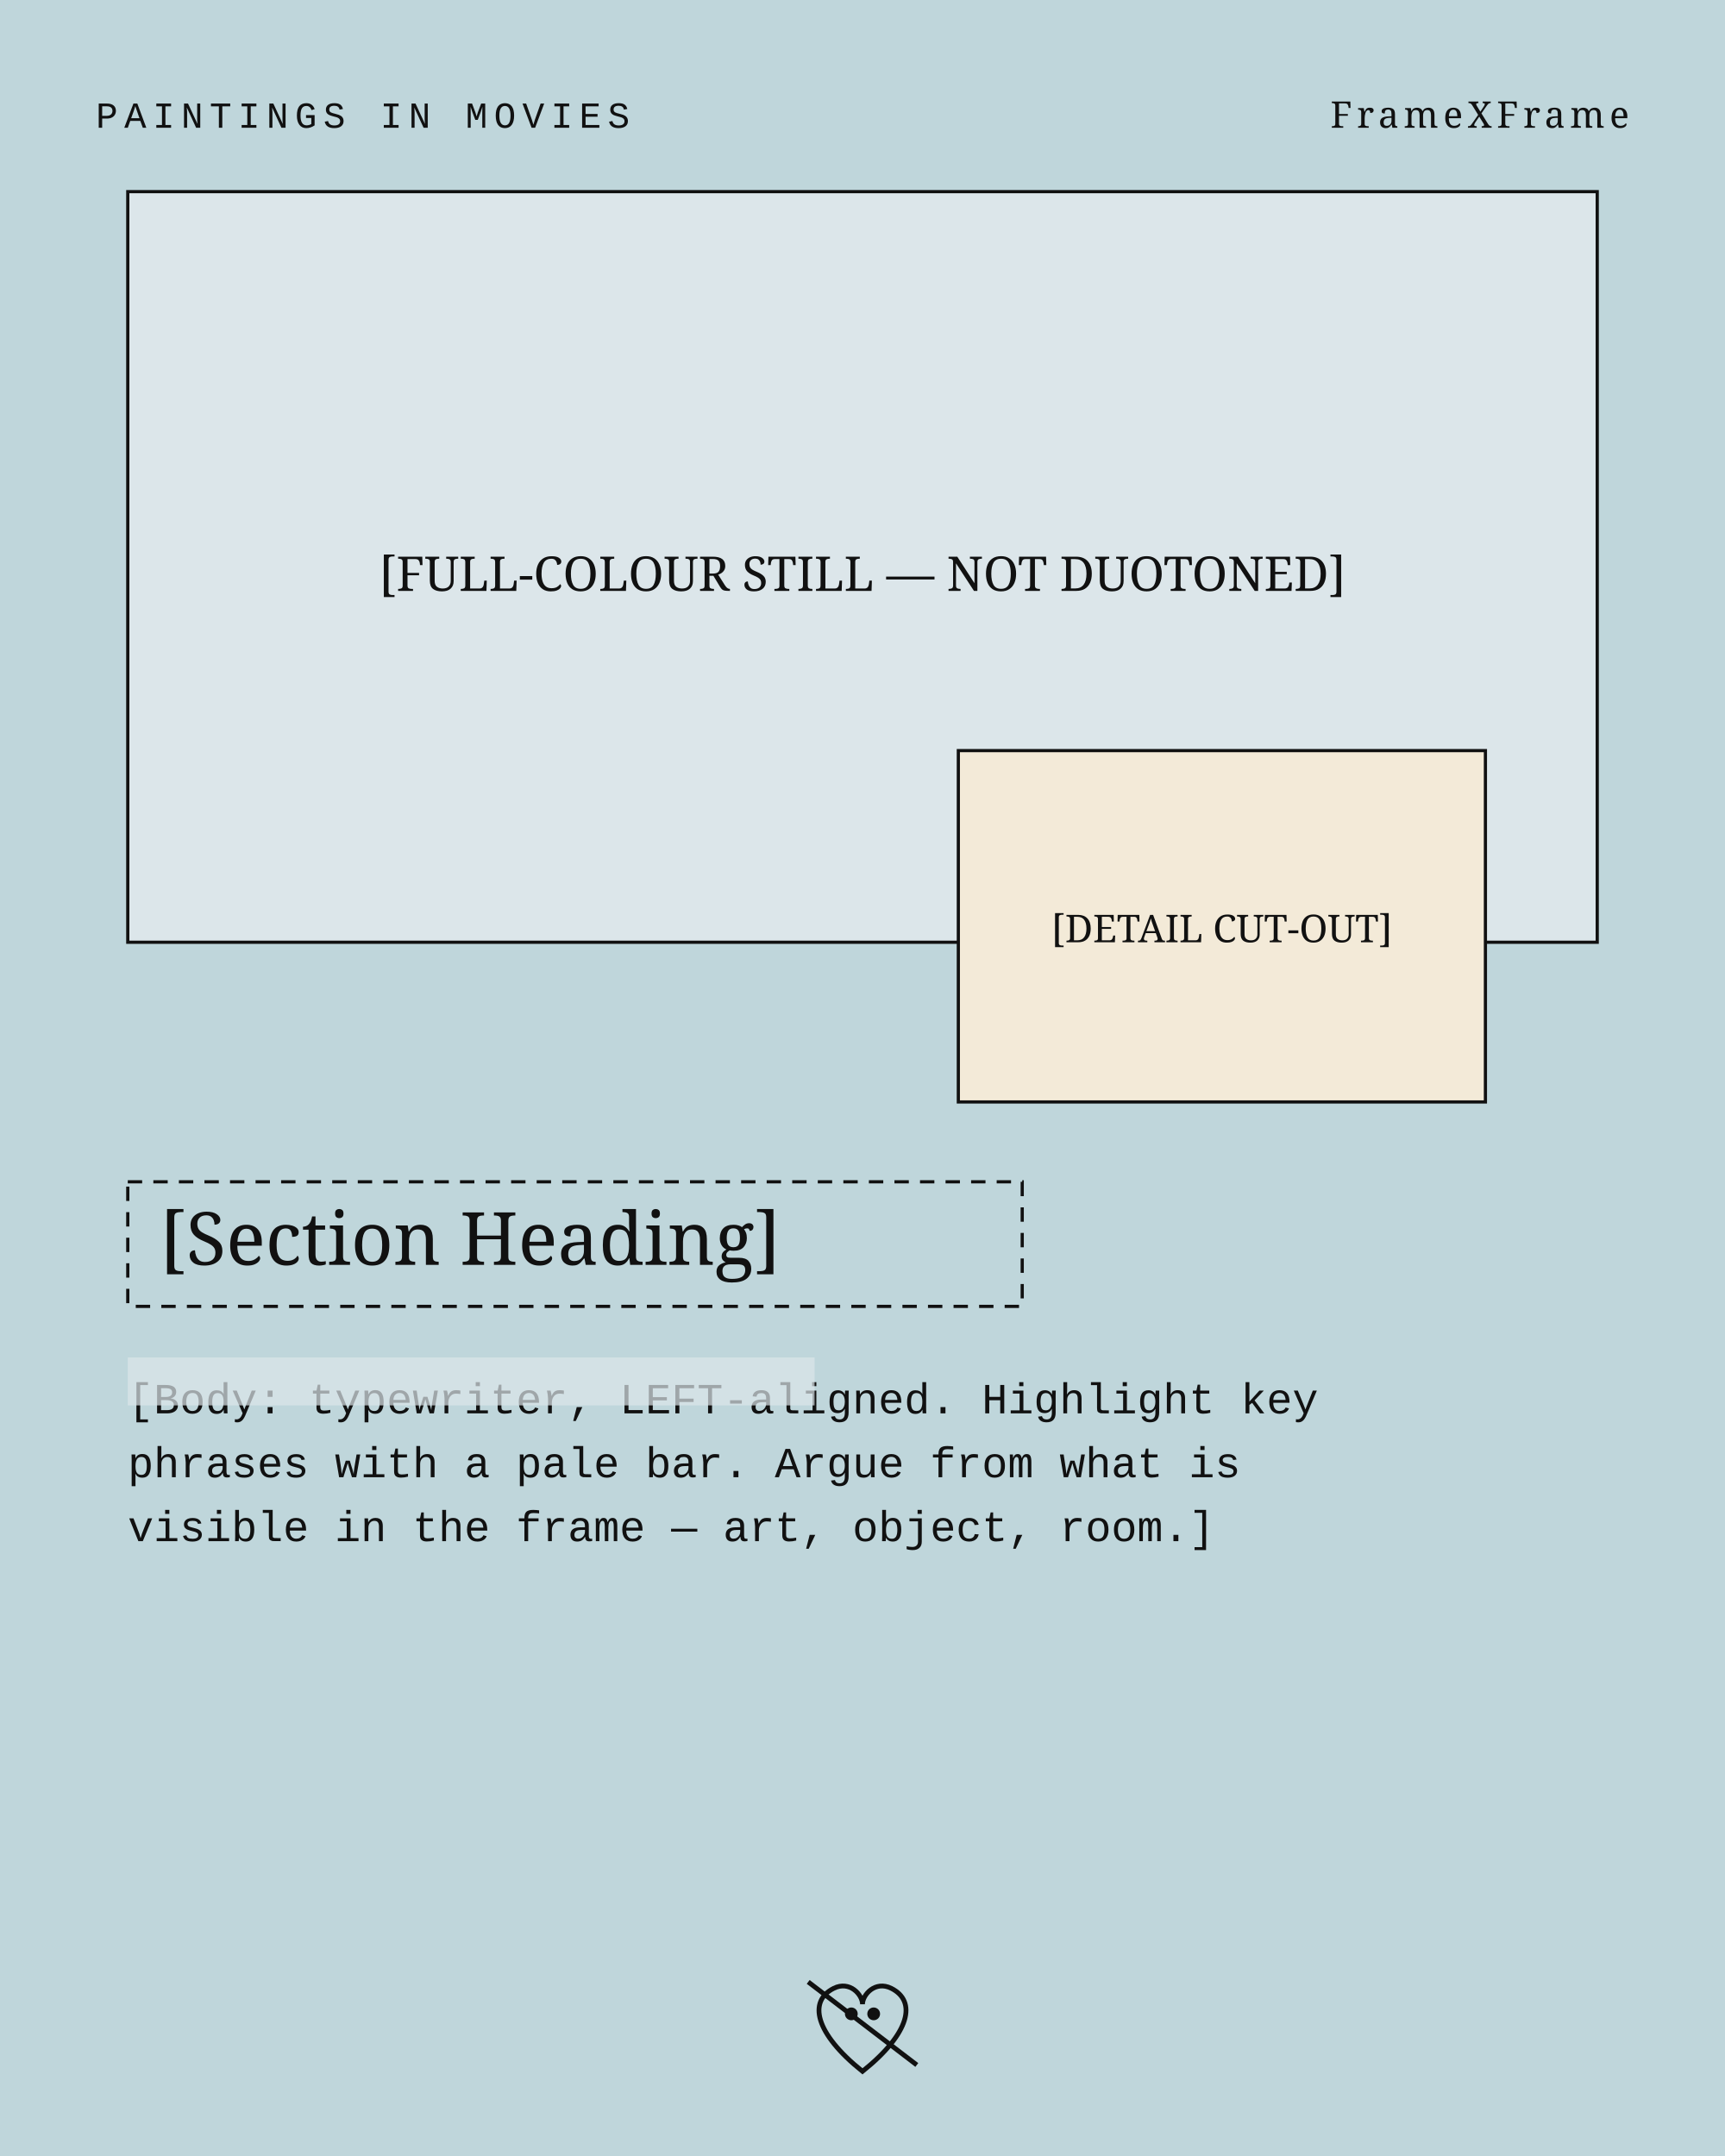
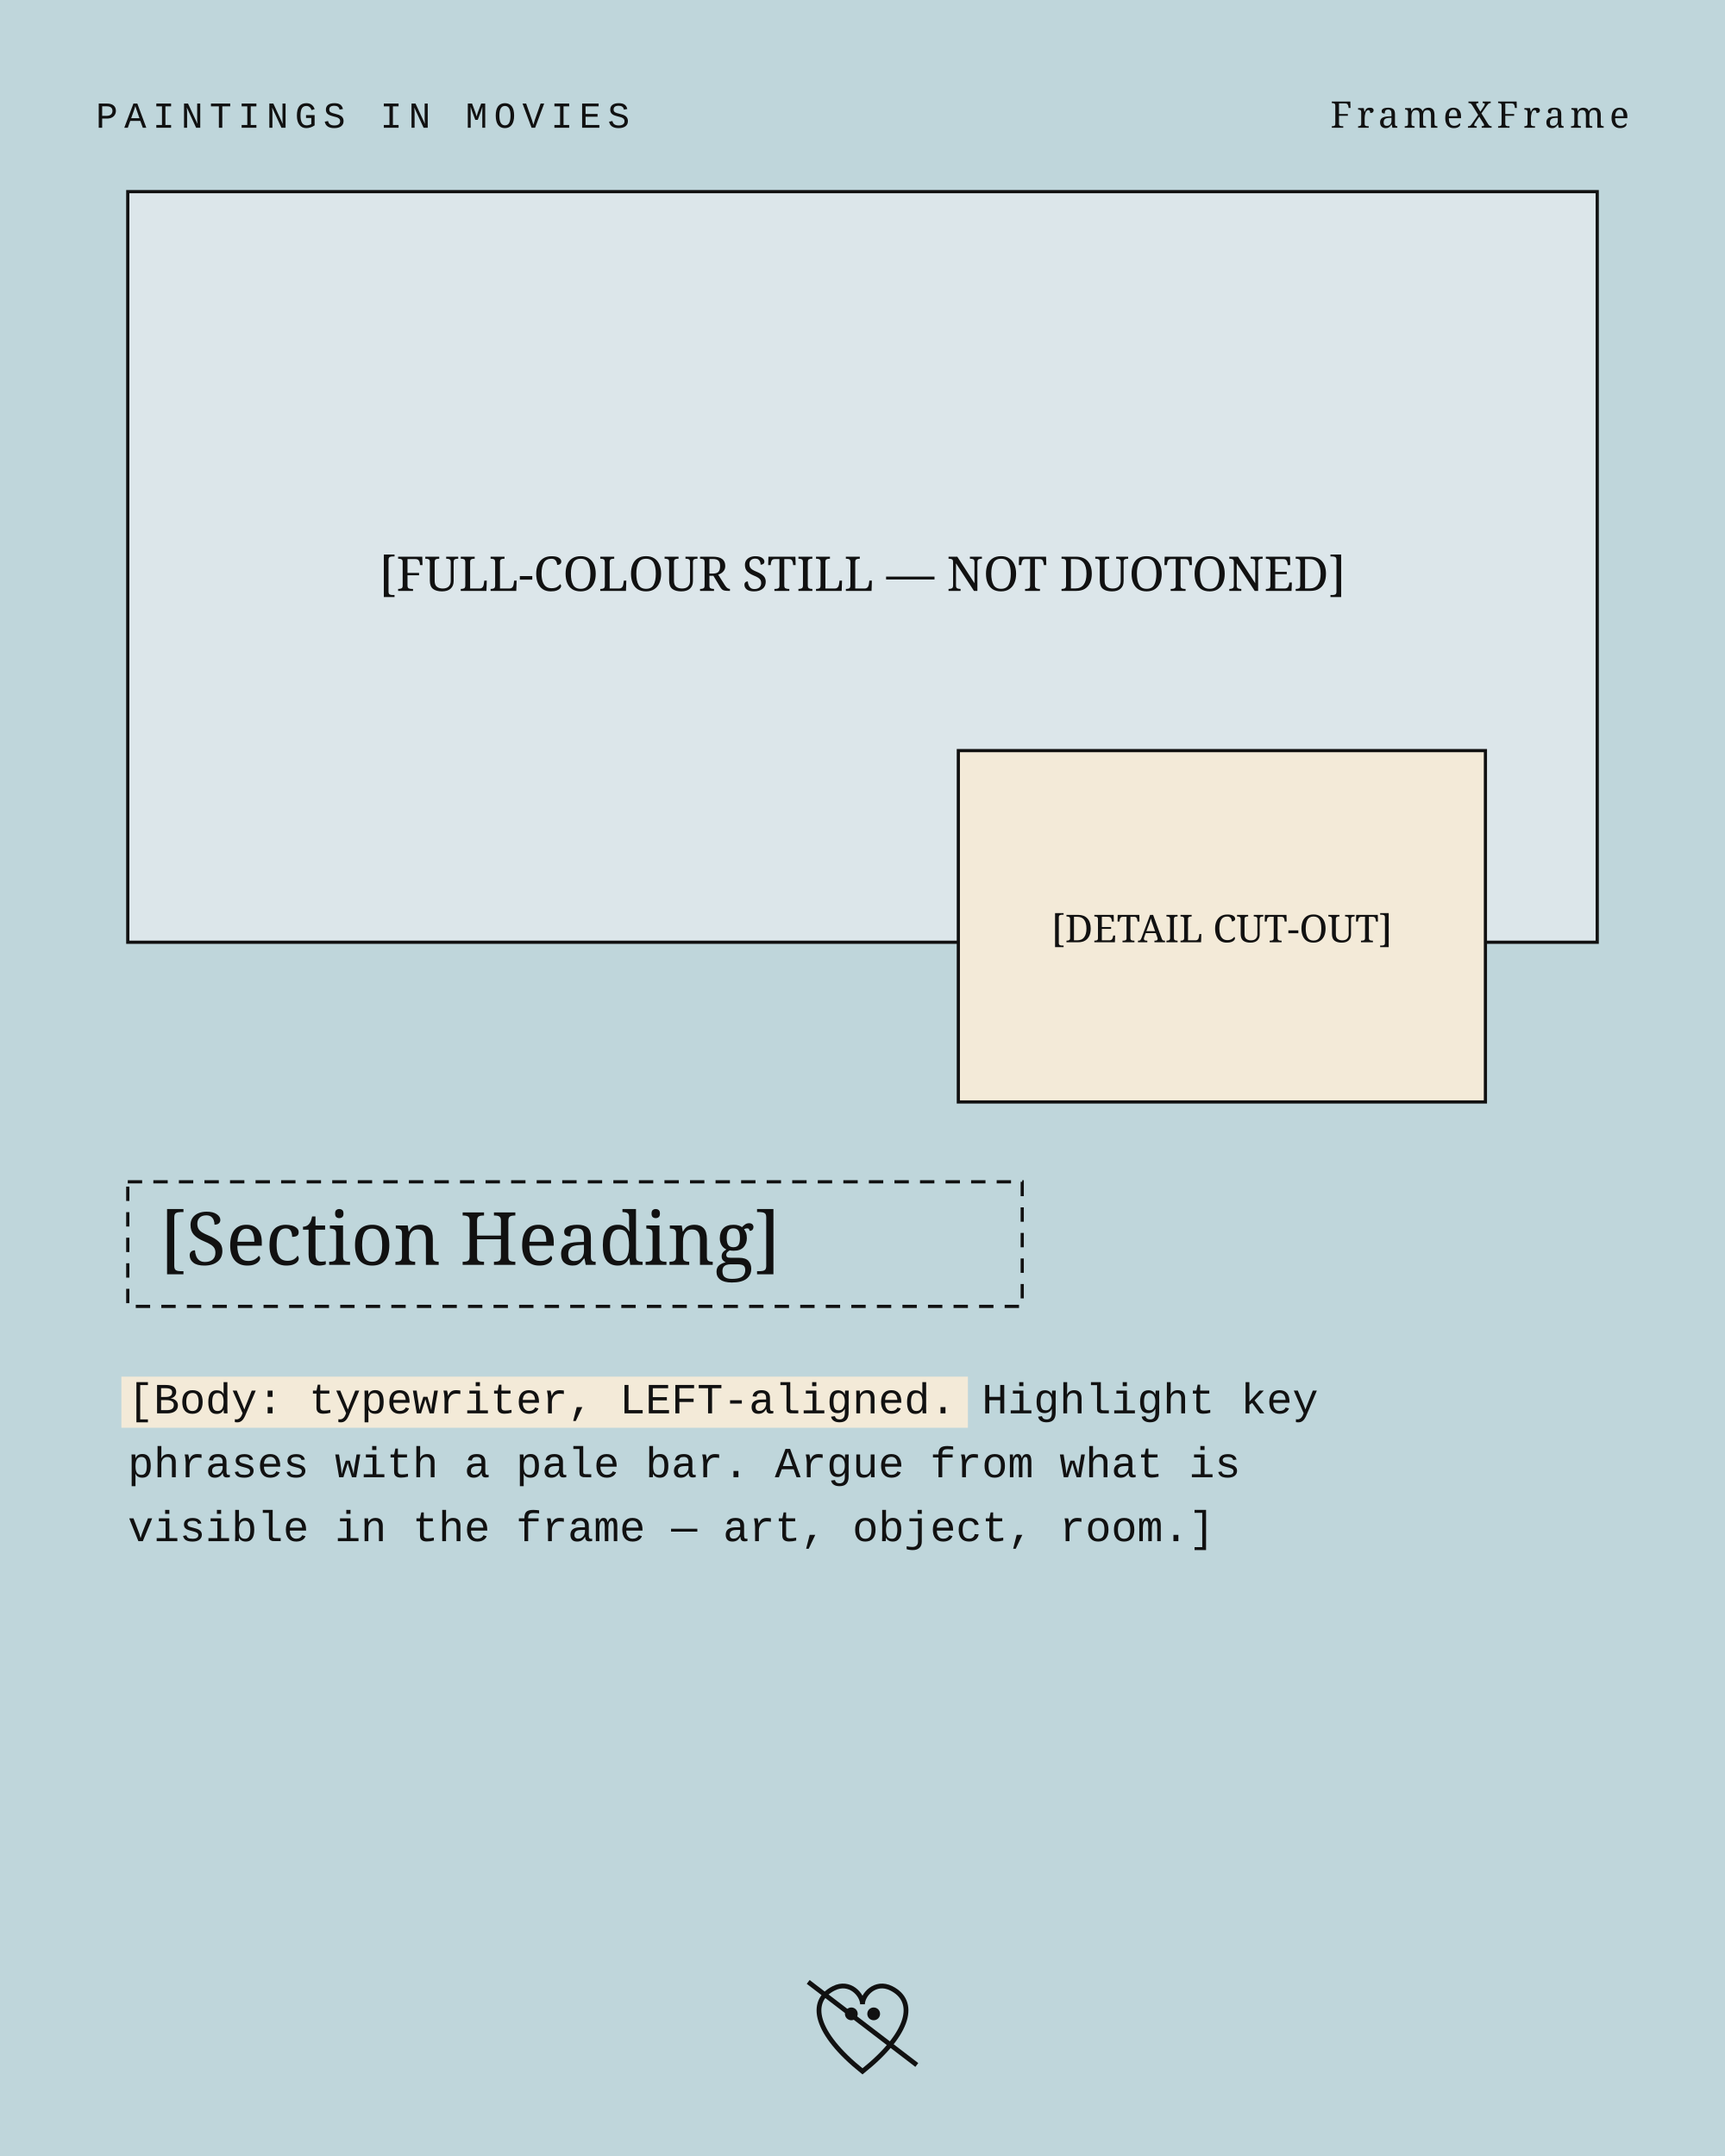
<svg xmlns="http://www.w3.org/2000/svg" width="1080" height="1350" viewBox="0 0 1080 1350">
  <rect width="1080" height="1350" fill="#BFD6DB" />
  <text x="60" y="80" font-family="'Courier Prime', 'Courier New', monospace" font-size="23" letter-spacing="4" fill="#111">PAINTINGS IN MOVIES</text>
  <text x="1020" y="80" text-anchor="end" font-family="'Playfair Display', Georgia, serif" font-size="23" letter-spacing="3" fill="#111">FrameXFrame</text>
  <rect x="80" y="120" width="920" height="470" fill="#DCE6EA" stroke="#111" stroke-width="2" />
  <text x="540" y="370" text-anchor="middle" font-family="'Playfair Display', Georgia, serif" font-size="30" fill="#111">[FULL-COLOUR STILL — NOT DUOTONED]</text>
  <rect x="600" y="470" width="330" height="220" fill="#F3EAD8" stroke="#111" stroke-width="2" />
  <text x="765" y="590" text-anchor="middle" font-family="'Playfair Display', Georgia, serif" font-size="24" fill="#111">[DETAIL CUT-OUT]</text>
  <g>
    <rect x="80" y="740" width="560" height="78" fill="none" stroke="#111" stroke-width="2" stroke-dasharray="9 7" />
    <text x="100" y="792" font-family="'Playfair Display', Georgia, serif" font-size="46" fill="#111">[Section Heading]</text>
  </g>
+   <rect x="76" y="862" width="530" height="32" fill="#F3EAD8" />
  <text x="80" y="885" font-family="'Courier Prime', 'Courier New', monospace" font-size="27" fill="#111">[Body: typewriter, LEFT-aligned. Highlight key</text>
  <text x="80" y="925" font-family="'Courier Prime', 'Courier New', monospace" font-size="27" fill="#111">phrases with a pale bar. Argue from what is</text>
  <text x="80" y="965" font-family="'Courier Prime', 'Courier New', monospace" font-size="27" fill="#111">visible in the frame — art, object, room.]</text>
-   <rect x="80" y="850" width="430" height="30" fill="#DCE6EA" opacity="0.7" />
  <g transform="translate(500,1235)" stroke="#111111" fill="none" stroke-width="3">
    <path d="M40 62 C10 38 6 18 22 10 C32 5 40 14 40 20 C40 14 48 5 58 10 C74 18 70 38 40 62 Z" />
    <line x1="6" y1="6" x2="74" y2="58" />
    <circle cx="33" cy="26" r="2.5" fill="#111111" />
    <circle cx="47" cy="26" r="2.5" fill="#111111" />
  </g>
</svg>
